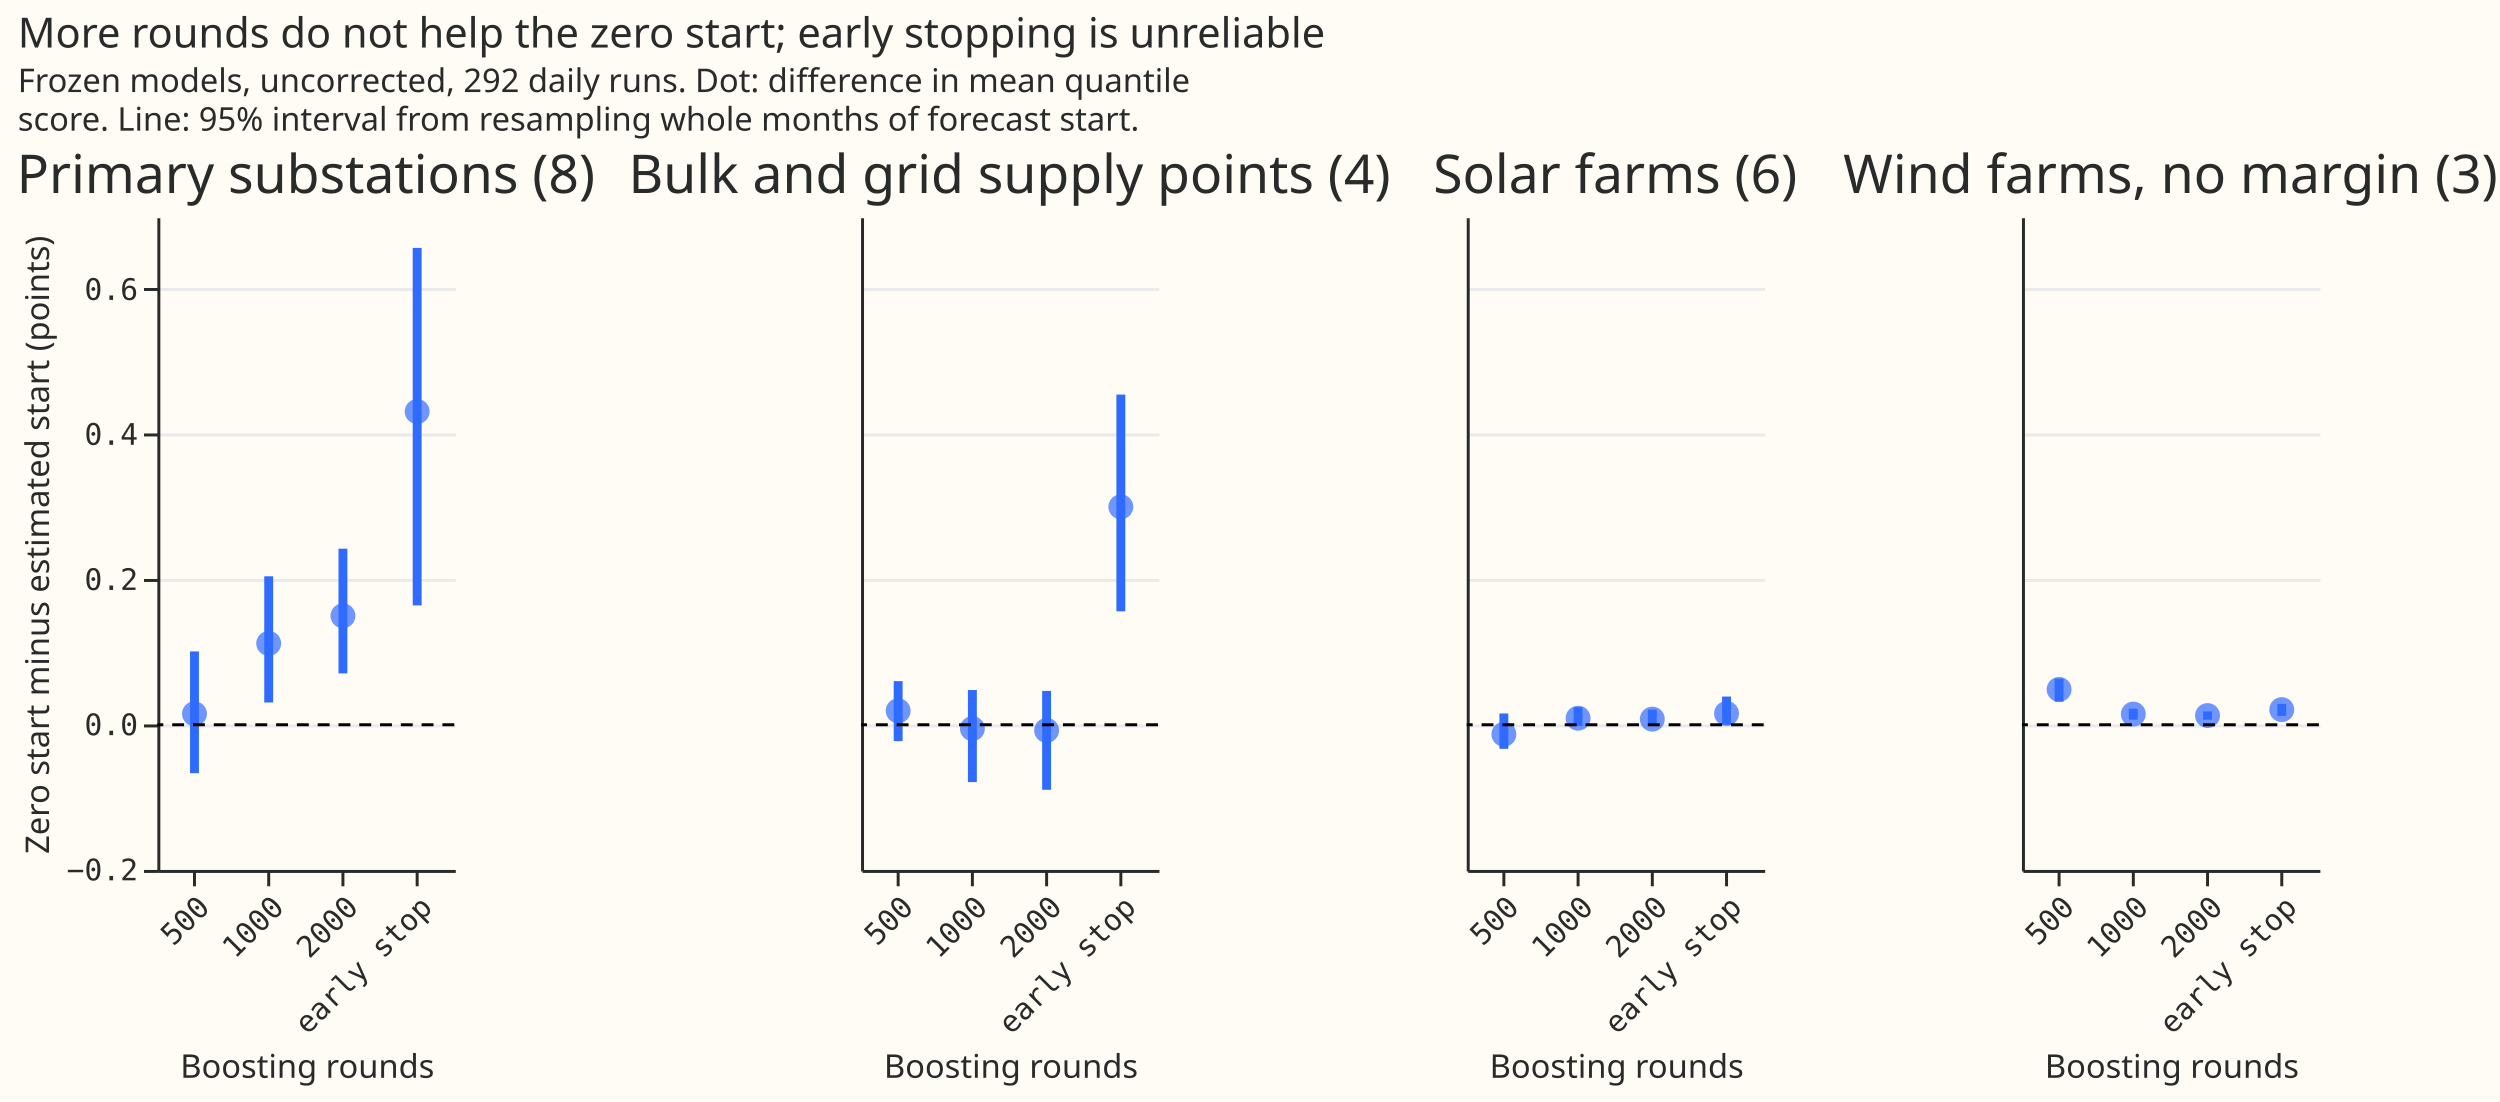
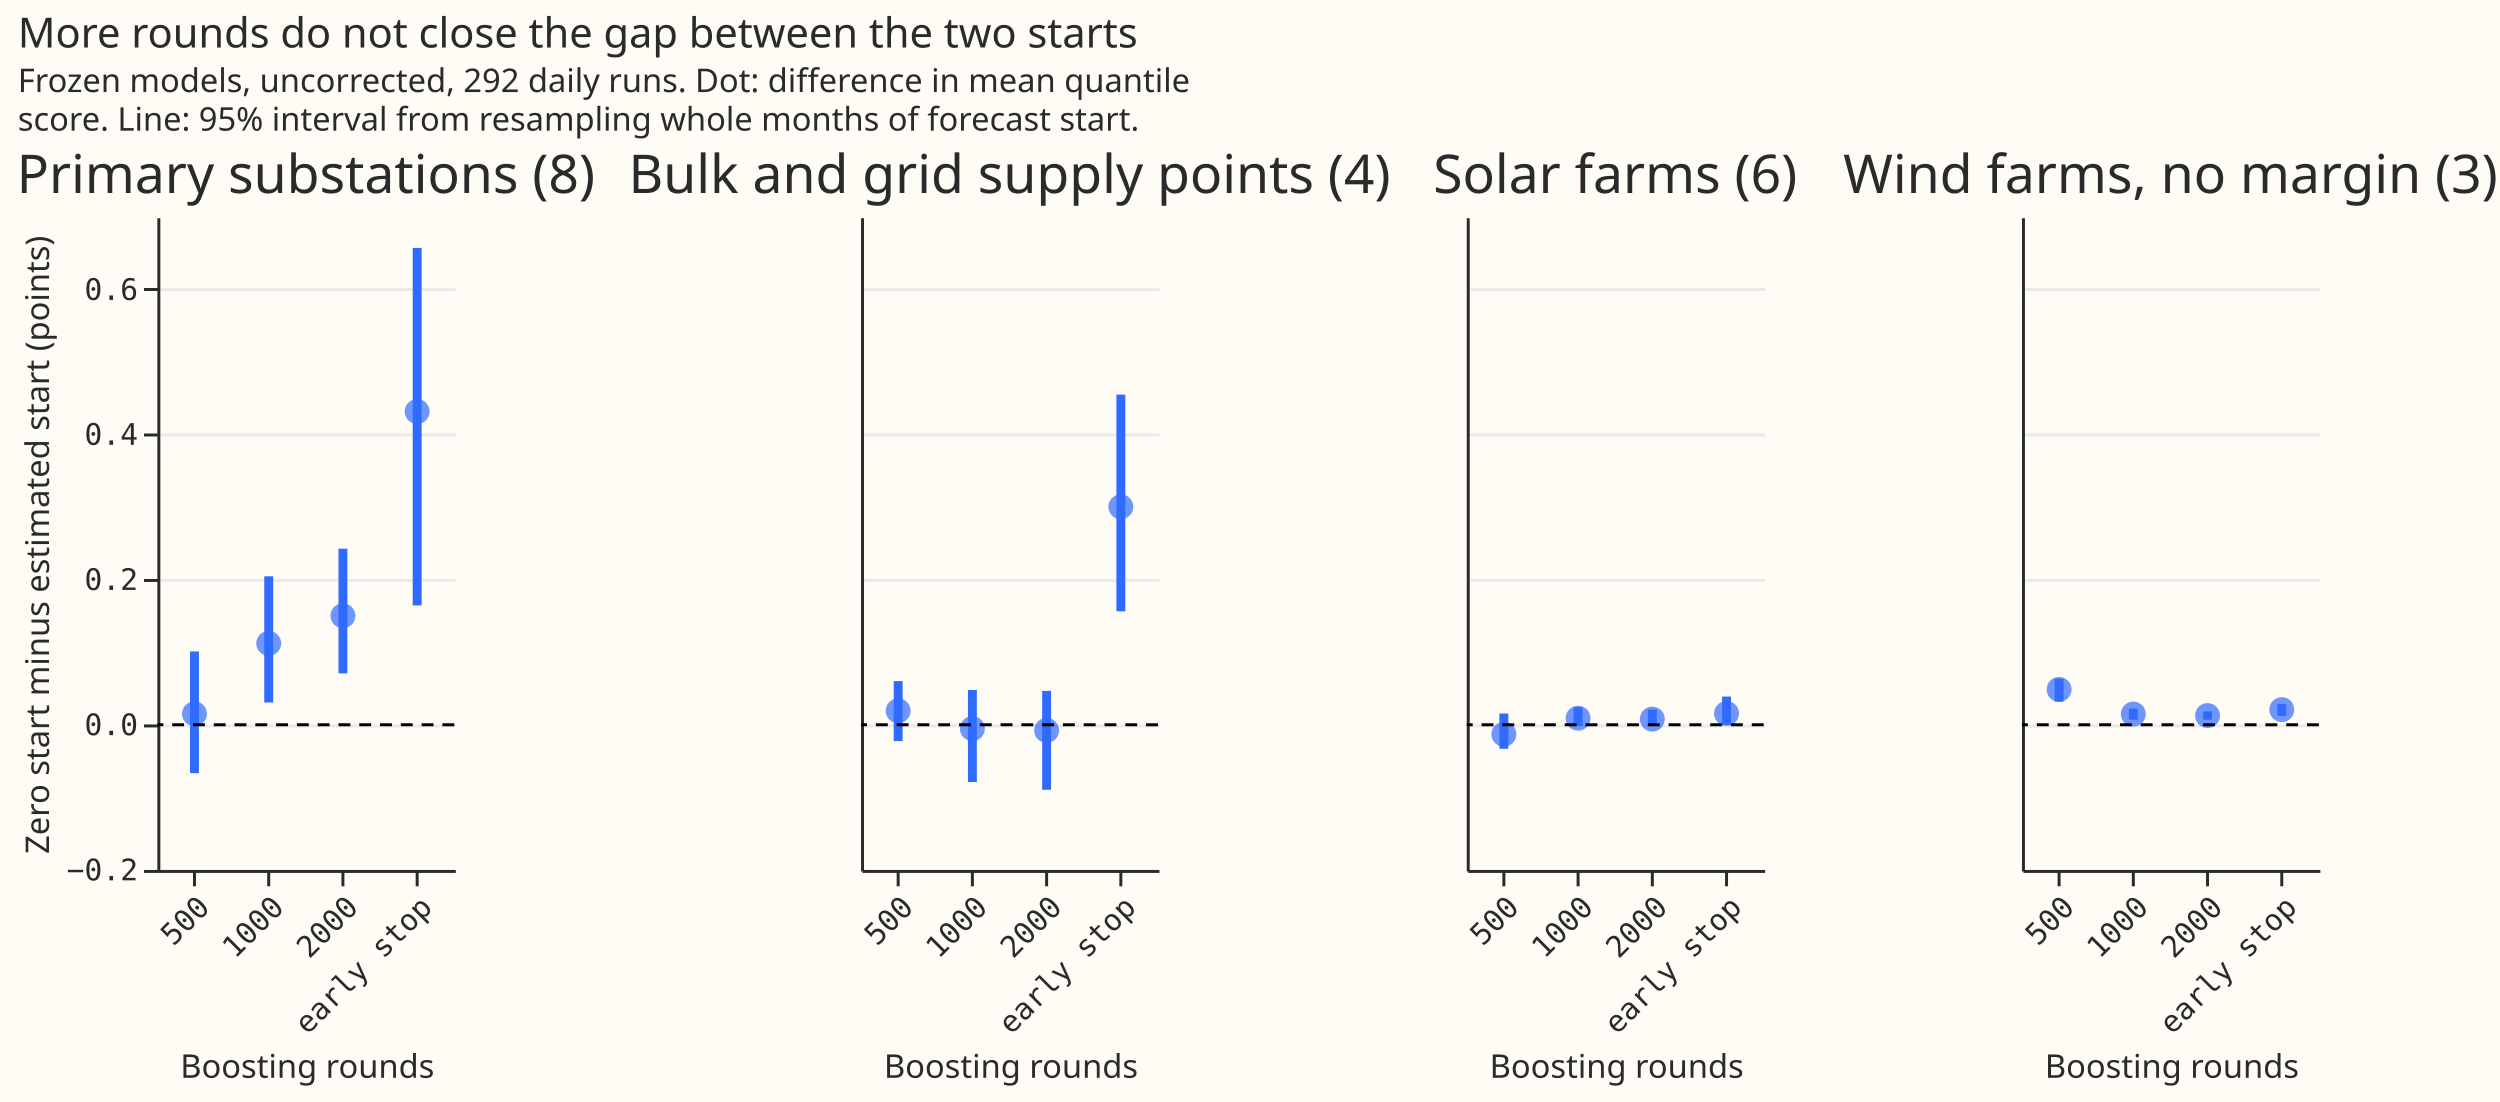
<svg xmlns="http://www.w3.org/2000/svg" width="842" height="371" class="marks" viewBox="0 0 842 371">
  <path fill="#fffbf5" d="M0 0h842v371H0z" />
  <g fill="none" stroke-miterlimit="10" aria-roledescription="group mark container" class="mark-group role-frame root">
    <path d="M53 73v220Z" aria-hidden="true" class="background" />
    <g aria-roledescription="group mark container" class="mark-group role-scope concat_0_group">
      <path fill="#fffbf5" d="M53.5 73.5h100v220h-100Z" aria-hidden="true" class="background" />
      <g aria-hidden="true" class="mark-group role-axis">
        <path stroke="#eaeaea" d="M53.5 293.5h100m-100-49h100m-100-49h100m-100-49h100m-100-49h100" class="mark-rule role-axis-grid" pointer-events="none" />
      </g>
      <g aria-label="X-axis titled 'Boosting rounds' for a discrete scale with 4 values: 500, 1000, 2000, early stop" aria-roledescription="axis" class="mark-group role-axis" pointer-events="none">
        <path stroke="#292b2b" d="M65.5 293.5v5m25-5v5m25-5v5m25-5v5" class="mark-rule role-axis-tick" />
        <g fill="#292b2b" class="mark-text role-axis-label" font-family="Matter Semi Mono, Roboto Mono, monospace" font-size="10" text-anchor="end">
          <text transform="rotate(-45 405.1 67.2)">500</text>
          <text transform="rotate(-45 417.6 37)">1000</text>
          <text transform="rotate(-45 430.1 6.8)">2000</text>
          <text transform="rotate(-45 442.6 -23.3)">early stop</text>
        </g>
        <path stroke="#292b2b" d="M53.5 293.5h100" class="mark-rule role-axis-domain" />
        <text fill="#292b2b" class="mark-text role-axis-title" font-family="Matter XH, DM Sans, sans-serif" font-size="11" text-anchor="middle" transform="translate(103.5 363)">Boosting rounds</text>
      </g>
      <g aria-label="Y-axis titled 'Zero start minus estimated start (points)' for a linear scale with values from −0.2 to 0.7" aria-roledescription="axis" class="mark-group role-axis" pointer-events="none">
        <path stroke="#292b2b" d="M53.5 293.5h-5m5-49h-5m5-49h-5m5-49h-5m5-49h-5" class="mark-rule role-axis-tick" />
        <g fill="#292b2b" class="mark-text role-axis-label" font-family="Matter Semi Mono, Roboto Mono, monospace" font-size="10" text-anchor="end">
          <text transform="translate(46.5 296.5)">−0.2</text>
          <text transform="translate(46.5 247.6)">0.0</text>
          <text transform="translate(46.5 198.7)">0.2</text>
          <text transform="translate(46.5 149.8)">0.4</text>
          <text transform="translate(46.5 101)">0.6</text>
        </g>
        <path stroke="#292b2b" d="M53.5 293.5v-220" class="mark-rule role-axis-domain" />
        <text fill="#292b2b" class="mark-text role-axis-title" font-family="Matter XH, DM Sans, sans-serif" font-size="11" text-anchor="middle" transform="rotate(-90 100 83.5)">Zero start minus estimated start (points)</text>
      </g>
      <g stroke="#306bff" stroke-width="3" aria-roledescription="rule mark container" class="mark-rule role-mark concat_0_layer_0_marks">
        <path d="M65.5 260.4v-41" aria-label="Boosting rounds: 500; Zero start minus estimated start (points): −0.0665658030002; upper: 0.100997876219" aria-roledescription="rule mark" />
        <path d="M90.5 236.6v-42.5" aria-label="Boosting rounds: 1000; Zero start minus estimated start (points): 0.0305382491213; upper: 0.204342739354" aria-roledescription="rule mark" />
        <path d="M115.5 226.8v-42" aria-label="Boosting rounds: 2000; Zero start minus estimated start (points): 0.0707516510166; upper: 0.242843022565" aria-roledescription="rule mark" />
        <path d="M140.5 203.9V83.5" aria-label="Boosting rounds: early stop; Zero start minus estimated start (points): 0.164536900956; upper: 0.656900581071" aria-roledescription="rule mark" />
      </g>
      <path fill="#306bff" d="M69.7 240.4a4.2 4.2 0 1 1-8.4 0 4.2 4.2 0 1 1 8.4 0m25-23.7a4.2 4.2 0 1 1-8.4 0 4.2 4.2 0 1 1 8.4 0m25-9.3a4.2 4.2 0 1 1-8.4 0 4.2 4.2 0 1 1 8.4 0m25-68.8a4.2 4.2 0 1 1-8.4 0 4.2 4.2 0 1 1 8.4 0" aria-hidden="true" class="mark-symbol role-mark concat_0_layer_1_marks" opacity=".7" />
      <g aria-roledescription="rule mark container" class="mark-rule role-mark concat_0_layer_2_marks">
        <path stroke="#000" stroke-dasharray="4,3" d="M153 244.1H53" aria-label="y: 0" aria-roledescription="rule mark" />
      </g>
      <g class="mark-group role-title">
        <text fill="#292b2b" aria-label="Title text 'Primary substations (8)'" aria-roledescription="title" class="mark-text role-title-text" font-family="Matter XH, DM Sans, sans-serif" font-size="18" pointer-events="none" text-anchor="middle" transform="translate(103 65)">Primary substations (8)</text>
      </g>
    </g>
    <g aria-roledescription="group mark container" class="mark-group role-scope concat_1_group">
      <path fill="#fffbf5" d="M290.5 73.5h100v220h-100Z" aria-hidden="true" class="background" />
      <g aria-hidden="true" class="mark-group role-axis">
        <path stroke="#eaeaea" d="M290.5 293.5h100m-100-49h100m-100-49h100m-100-49h100m-100-49h100" class="mark-rule role-axis-grid" pointer-events="none" />
      </g>
      <g aria-label="X-axis titled 'Boosting rounds' for a discrete scale with 4 values: 500, 1000, 2000, early stop" aria-roledescription="axis" class="mark-group role-axis" pointer-events="none">
        <path stroke="#292b2b" d="M302.5 293.5v5m25-5v5m25-5v5m25-5v5" class="mark-rule role-axis-tick" />
        <g fill="#292b2b" class="mark-text role-axis-label" font-family="Matter Semi Mono, Roboto Mono, monospace" font-size="10" text-anchor="end">
          <text transform="rotate(-45 523.6 -218.9)">500</text>
          <text transform="rotate(-45 536.1 -249)">1000</text>
          <text transform="rotate(-45 548.6 -279.3)">2000</text>
          <text transform="rotate(-45 561.1 -309.4)">early stop</text>
        </g>
        <path stroke="#292b2b" d="M290.5 293.5h100" class="mark-rule role-axis-domain" />
        <text fill="#292b2b" class="mark-text role-axis-title" font-family="Matter XH, DM Sans, sans-serif" font-size="11" text-anchor="middle" transform="translate(340.5 363)">Boosting rounds</text>
      </g>
      <g aria-label="Y-axis for a linear scale with values from −0.2 to 0.7" aria-roledescription="axis" class="mark-group role-axis">
        <path stroke="#292b2b" d="M290.5 293.5v-220" class="mark-rule role-axis-domain" pointer-events="none" />
      </g>
      <g stroke="#306bff" stroke-width="3" aria-roledescription="rule mark container" class="mark-rule role-mark concat_1_layer_0_marks">
        <path d="M302.5 249.6v-20.2" aria-label="Boosting rounds: 500; lower: −0.0222551456233; upper: 0.0604191531423" aria-roledescription="rule mark" />
        <path d="M327.5 263.4v-31" aria-label="Boosting rounds: 1000; lower: −0.0790129363054; upper: 0.047841040949" aria-roledescription="rule mark" />
        <path d="M352.5 266v-33.3" aria-label="Boosting rounds: 2000; lower: −0.0893585449801; upper: 0.0469971875576" aria-roledescription="rule mark" />
        <path d="M377.5 205.9v-73" aria-label="Boosting rounds: early stop; lower: 0.156462608939; upper: 0.454856372386" aria-roledescription="rule mark" />
      </g>
      <path fill="#306bff" d="M306.7 239.4a4.2 4.2 0 1 1-8.4 0 4.2 4.2 0 1 1 8.4 0m25 6a4.2 4.2 0 1 1-8.4 0 4.2 4.2 0 1 1 8.4 0m25 .6a4.2 4.2 0 1 1-8.4 0 4.2 4.2 0 1 1 8.4 0m25-75.3a4.2 4.2 0 1 1-8.4 0 4.2 4.2 0 1 1 8.4 0" aria-hidden="true" class="mark-symbol role-mark concat_1_layer_1_marks" opacity=".7" />
      <g aria-roledescription="rule mark container" class="mark-rule role-mark concat_1_layer_2_marks">
        <path stroke="#000" stroke-dasharray="4,3" d="M390 244.1H290" aria-label="y: 0" aria-roledescription="rule mark" />
      </g>
      <g class="mark-group role-title">
        <text fill="#292b2b" aria-label="Title text 'Bulk and grid supply points (4)'" aria-roledescription="title" class="mark-text role-title-text" font-family="Matter XH, DM Sans, sans-serif" font-size="18" pointer-events="none" text-anchor="middle" transform="translate(340 65)">Bulk and grid supply points (4)</text>
      </g>
    </g>
    <g aria-roledescription="group mark container" class="mark-group role-scope concat_2_group">
      <path fill="#fffbf5" d="M494.5 73.5h100v220h-100Z" aria-hidden="true" class="background" />
      <g aria-hidden="true" class="mark-group role-axis">
        <path stroke="#eaeaea" d="M494.5 293.5h100m-100-49h100m-100-49h100m-100-49h100m-100-49h100" class="mark-rule role-axis-grid" pointer-events="none" />
      </g>
      <g aria-label="X-axis titled 'Boosting rounds' for a discrete scale with 4 values: 500, 1000, 2000, early stop" aria-roledescription="axis" class="mark-group role-axis" pointer-events="none">
        <path stroke="#292b2b" d="M506.5 293.5v5m25-5v5m25-5v5m25-5v5" class="mark-rule role-axis-tick" />
        <g fill="#292b2b" class="mark-text role-axis-label" font-family="Matter Semi Mono, Roboto Mono, monospace" font-size="10" text-anchor="end">
          <text transform="rotate(-45 625.6 -465.1)">500</text>
          <text transform="rotate(-45 638.1 -495.3)">1000</text>
          <text transform="rotate(-45 650.6 -525.5)">2000</text>
          <text transform="rotate(-45 663.1 -555.7)">early stop</text>
        </g>
        <path stroke="#292b2b" d="M494.5 293.5h100" class="mark-rule role-axis-domain" />
        <text fill="#292b2b" class="mark-text role-axis-title" font-family="Matter XH, DM Sans, sans-serif" font-size="11" text-anchor="middle" transform="translate(544.5 363)">Boosting rounds</text>
      </g>
      <g aria-label="Y-axis for a linear scale with values from −0.2 to 0.7" aria-roledescription="axis" class="mark-group role-axis">
        <path stroke="#292b2b" d="M494.5 293.5v-220" class="mark-rule role-axis-domain" pointer-events="none" />
      </g>
      <g stroke="#306bff" stroke-width="3" aria-roledescription="rule mark container" class="mark-rule role-mark concat_2_layer_0_marks">
        <path d="M506.5 252.2v-11.9" aria-label="Boosting rounds: 500; lower: −0.0331265070044; upper: 0.0154626066001" aria-roledescription="rule mark" />
        <path d="M531.5 244.5v-6.3" aria-label="Boosting rounds: 1000; lower: −0.00162193055366; upper: 0.0239776410373" aria-roledescription="rule mark" />
        <path d="M556.5 244.4V239" aria-label="Boosting rounds: 2000; lower: −0.00101669938015; upper: 0.0205980136731" aria-roledescription="rule mark" />
        <path d="M581.5 244.1v-9.5" aria-label="Boosting rounds: early stop; lower: 0.0000139923167651; upper: 0.0389955167291" aria-roledescription="rule mark" />
      </g>
      <path fill="#306bff" d="M510.7 247.3a4.2 4.2 0 1 1-8.4 0 4.2 4.2 0 1 1 8.4 0m25-5.4a4.2 4.2 0 1 1-8.4 0 4.2 4.2 0 1 1 8.4 0m25 .3a4.2 4.2 0 1 1-8.4 0 4.2 4.2 0 1 1 8.4 0m25-1.9a4.2 4.2 0 1 1-8.4 0 4.2 4.2 0 1 1 8.4 0" aria-hidden="true" class="mark-symbol role-mark concat_2_layer_1_marks" opacity=".7" />
      <g aria-roledescription="rule mark container" class="mark-rule role-mark concat_2_layer_2_marks">
        <path stroke="#000" stroke-dasharray="4,3" d="M594 244.1H494" aria-label="y: 0" aria-roledescription="rule mark" />
      </g>
      <g class="mark-group role-title">
        <text fill="#292b2b" aria-label="Title text 'Solar farms (6)'" aria-roledescription="title" class="mark-text role-title-text" font-family="Matter XH, DM Sans, sans-serif" font-size="18" pointer-events="none" text-anchor="middle" transform="translate(544 65)">Solar farms (6)</text>
      </g>
    </g>
    <g aria-roledescription="group mark container" class="mark-group role-scope concat_3_group">
      <path fill="#fffbf5" d="M681.5 73.5h100v220h-100Z" aria-hidden="true" class="background" />
      <g aria-hidden="true" class="mark-group role-axis">
        <path stroke="#eaeaea" d="M681.5 293.5h100m-100-49h100m-100-49h100m-100-49h100m-100-49h100" class="mark-rule role-axis-grid" pointer-events="none" />
      </g>
      <g aria-label="X-axis titled 'Boosting rounds' for a discrete scale with 4 values: 500, 1000, 2000, early stop" aria-roledescription="axis" class="mark-group role-axis" pointer-events="none">
        <path stroke="#292b2b" d="M693.5 293.5v5m25-5v5m25-5v5m25-5v5" class="mark-rule role-axis-tick" />
        <g fill="#292b2b" class="mark-text role-axis-label" font-family="Matter Semi Mono, Roboto Mono, monospace" font-size="10" text-anchor="end">
          <text transform="rotate(-45 719.1 -690.9)">500</text>
          <text transform="rotate(-45 731.6 -721)">1000</text>
          <text transform="rotate(-45 744.1 -751.2)">2000</text>
          <text transform="rotate(-45 756.6 -781.4)">early stop</text>
        </g>
        <path stroke="#292b2b" d="M681.5 293.5h100" class="mark-rule role-axis-domain" />
        <text fill="#292b2b" class="mark-text role-axis-title" font-family="Matter XH, DM Sans, sans-serif" font-size="11" text-anchor="middle" transform="translate(731.5 363)">Boosting rounds</text>
      </g>
      <g aria-label="Y-axis for a linear scale with values from −0.2 to 0.7" aria-roledescription="axis" class="mark-group role-axis">
        <path stroke="#292b2b" d="M681.5 293.5v-220" class="mark-rule role-axis-domain" pointer-events="none" />
      </g>
      <g stroke="#306bff" stroke-width="3" aria-roledescription="rule mark container" class="mark-rule role-mark concat_3_layer_0_marks">
        <path d="M693.5 236.3v-7.7" aria-label="Boosting rounds: 500; lower: 0.0319940585503; upper: 0.0636281182327" aria-roledescription="rule mark" />
        <path d="M718.5 242.4v-3.7" aria-label="Boosting rounds: 1000; lower: 0.00688704781926; upper: 0.0219516856328" aria-roledescription="rule mark" />
        <path d="M743.5 242.4v-2.8" aria-label="Boosting rounds: 2000; lower: 0.00690599661826; upper: 0.0181623648752" aria-roledescription="rule mark" />
        <path d="M768.5 241.1v-4" aria-label="Boosting rounds: early stop; lower: 0.0121502701617; upper: 0.0288156946826" aria-roledescription="rule mark" />
      </g>
      <path fill="#306bff" d="M697.7 232.2a4.2 4.2 0 1 1-8.4 0 4.2 4.2 0 1 1 8.4 0m25 8.3a4.2 4.2 0 1 1-8.4 0 4.2 4.2 0 1 1 8.4 0m25 .5a4.2 4.2 0 1 1-8.4 0 4.2 4.2 0 1 1 8.4 0m25-2a4.2 4.2 0 1 1-8.4 0 4.2 4.2 0 1 1 8.4 0" aria-hidden="true" class="mark-symbol role-mark concat_3_layer_1_marks" opacity=".7" />
      <g aria-roledescription="rule mark container" class="mark-rule role-mark concat_3_layer_2_marks">
        <path stroke="#000" stroke-dasharray="4,3" d="M781 244.1H681" aria-label="y: 0" aria-roledescription="rule mark" />
      </g>
      <g class="mark-group role-title">
        <text fill="#292b2b" aria-label="Title text 'Wind farms, no margin (3)'" aria-roledescription="title" class="mark-text role-title-text" font-family="Matter XH, DM Sans, sans-serif" font-size="18" pointer-events="none" text-anchor="middle" transform="translate(731 65)">Wind farms, no margin (3)</text>
      </g>
    </g>
    <g fill="#292b2b" class="mark-group role-title" font-family="Matter XH, DM Sans, sans-serif" pointer-events="none">
-       <text aria-label="Title text 'More rounds do not help the zero start; early stopping is unreliable'" aria-roledescription="title" class="mark-text role-title-text" font-size="14" transform="translate(6 16)">More rounds do not help the zero start; early stopping is unreliable</text>
+       <text aria-label="Title text 'More rounds do not close the gap between the two starts'" aria-roledescription="title" class="mark-text role-title-text" font-size="14" transform="translate(6 16)">More rounds do not close the gap between the two starts</text>
      <text aria-label="Subtitle text 'Frozen models, uncorrected, 292 daily runs. Dot: difference in mean quantile score. Line: 95% interval from resampling whole months of forecast start.'" aria-roledescription="subtitle" class="mark-text role-title-subtitle" font-size="11" transform="translate(6 31)">
        <tspan>Frozen models, uncorrected, 292 daily runs. Dot: difference in mean quantile</tspan>
        <tspan x="0" dy="13">score. Line: 95% interval from resampling whole months of forecast start.</tspan>
      </text>
    </g>
  </g>
</svg>
